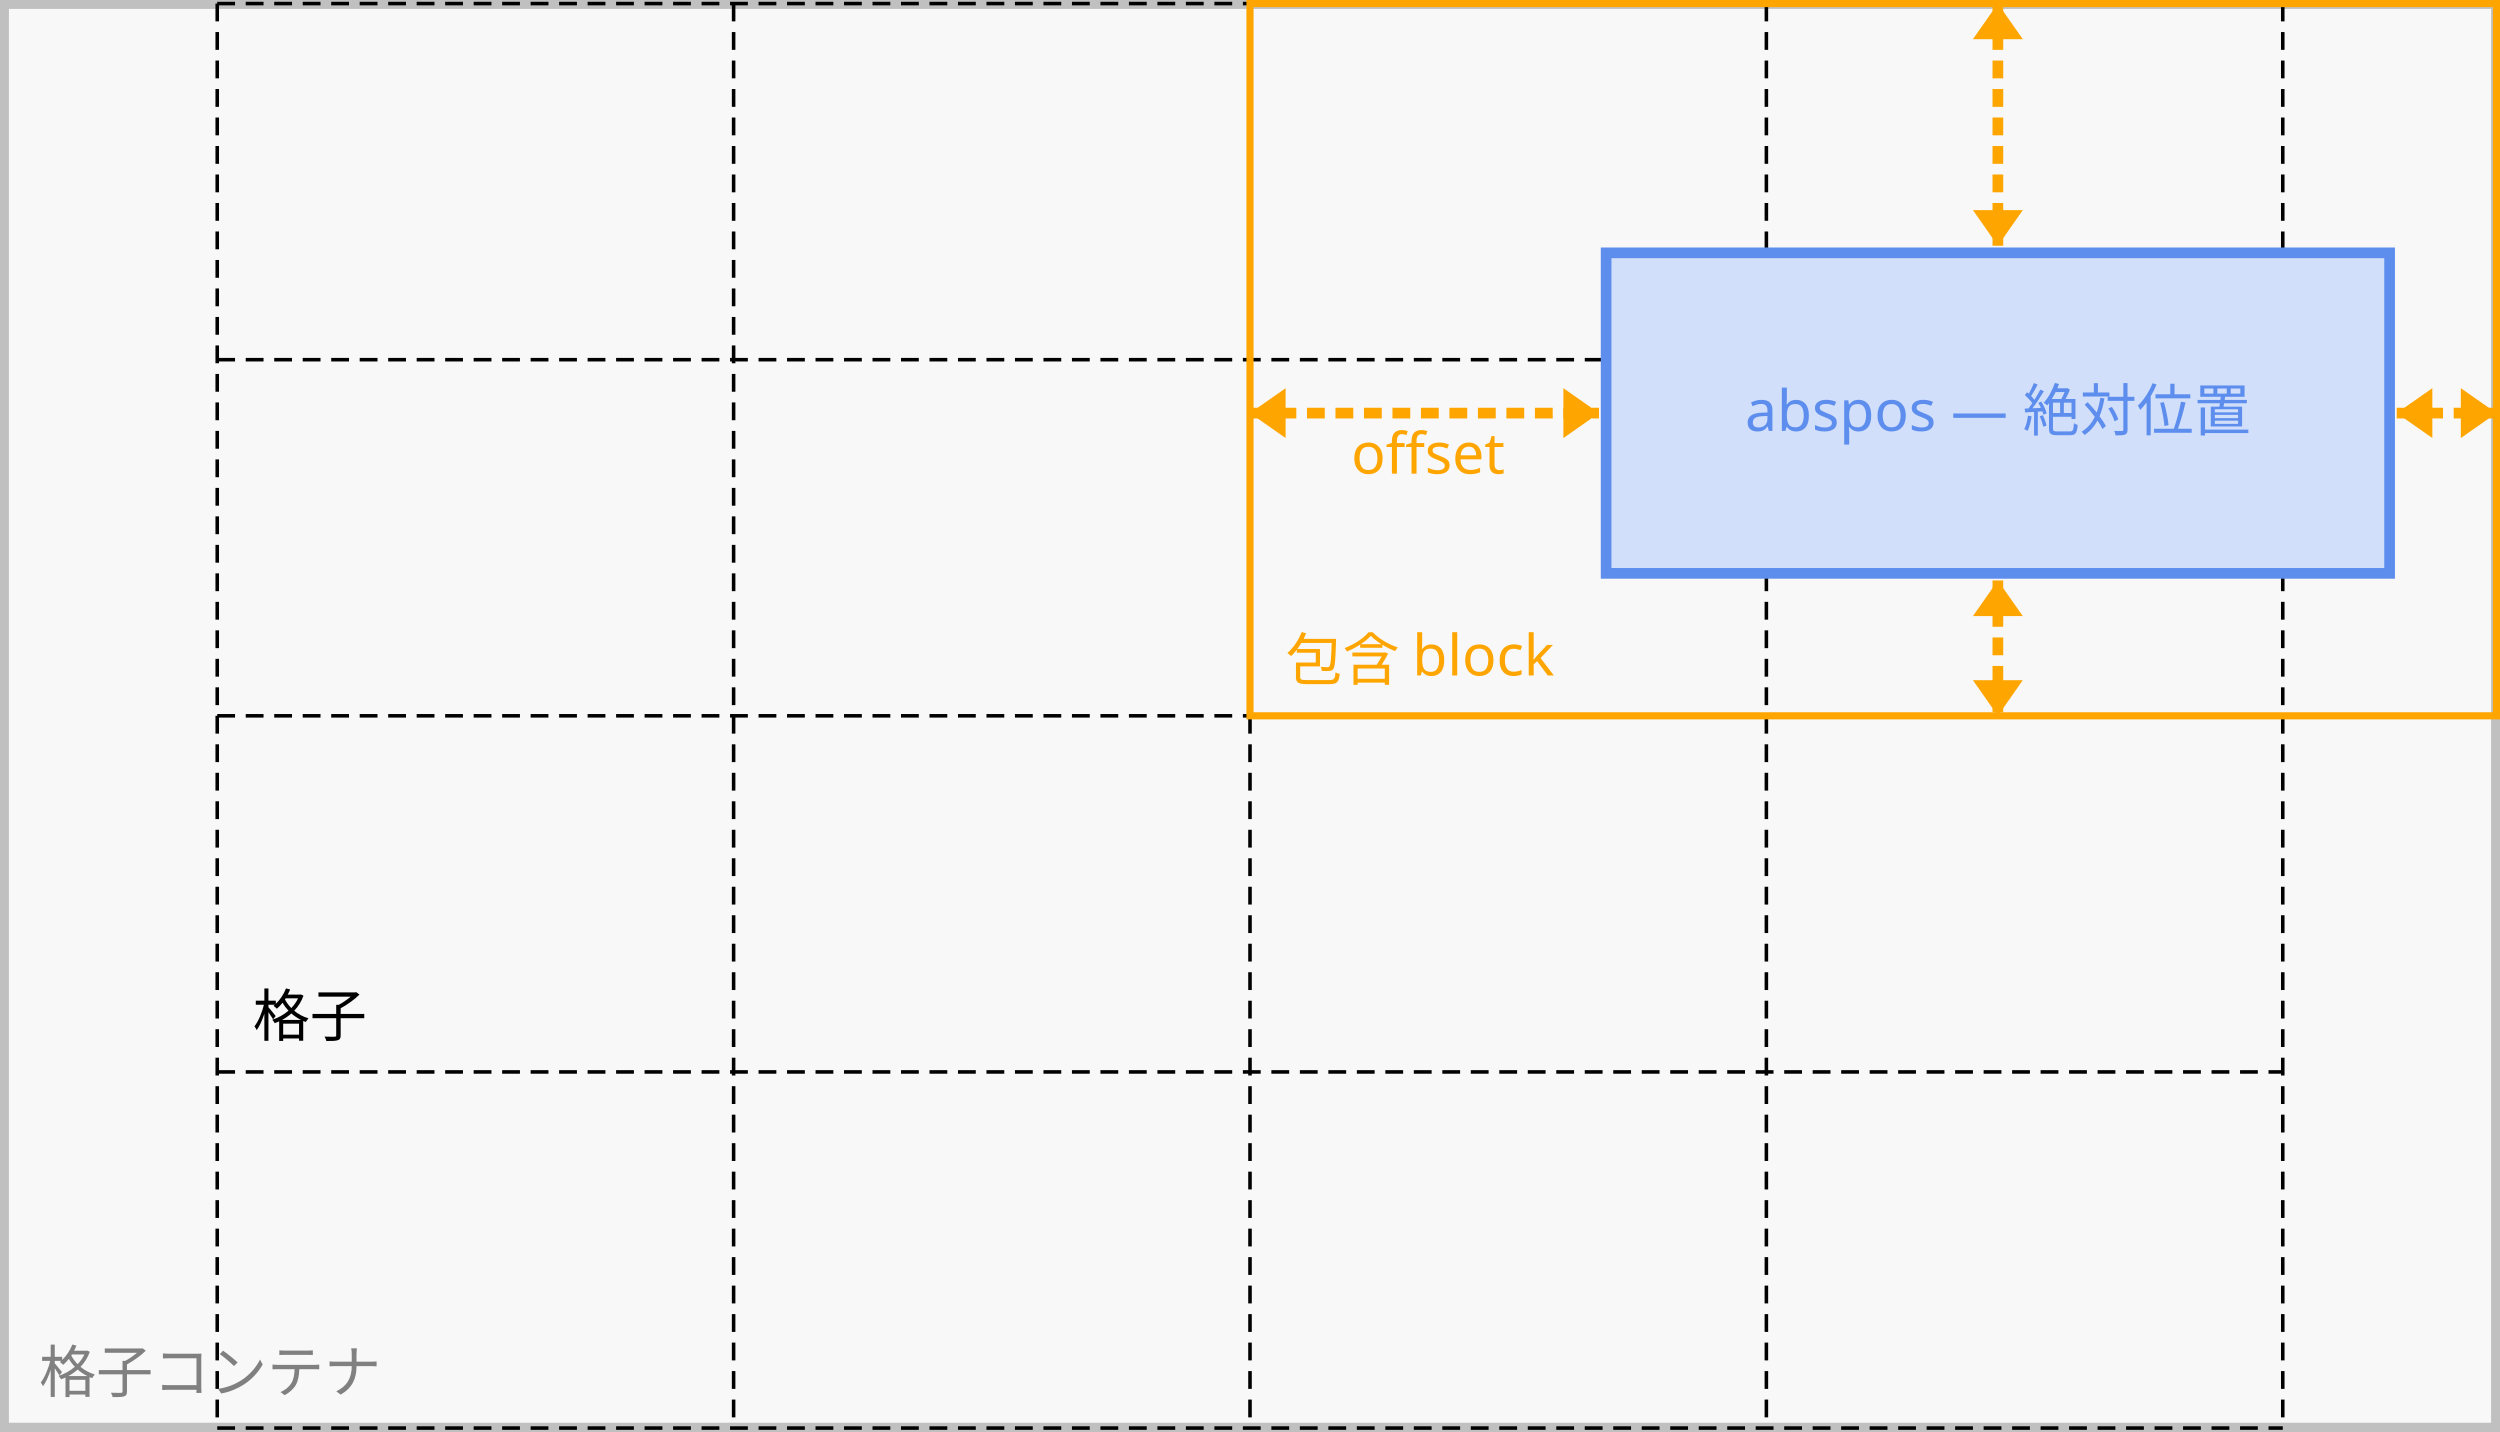
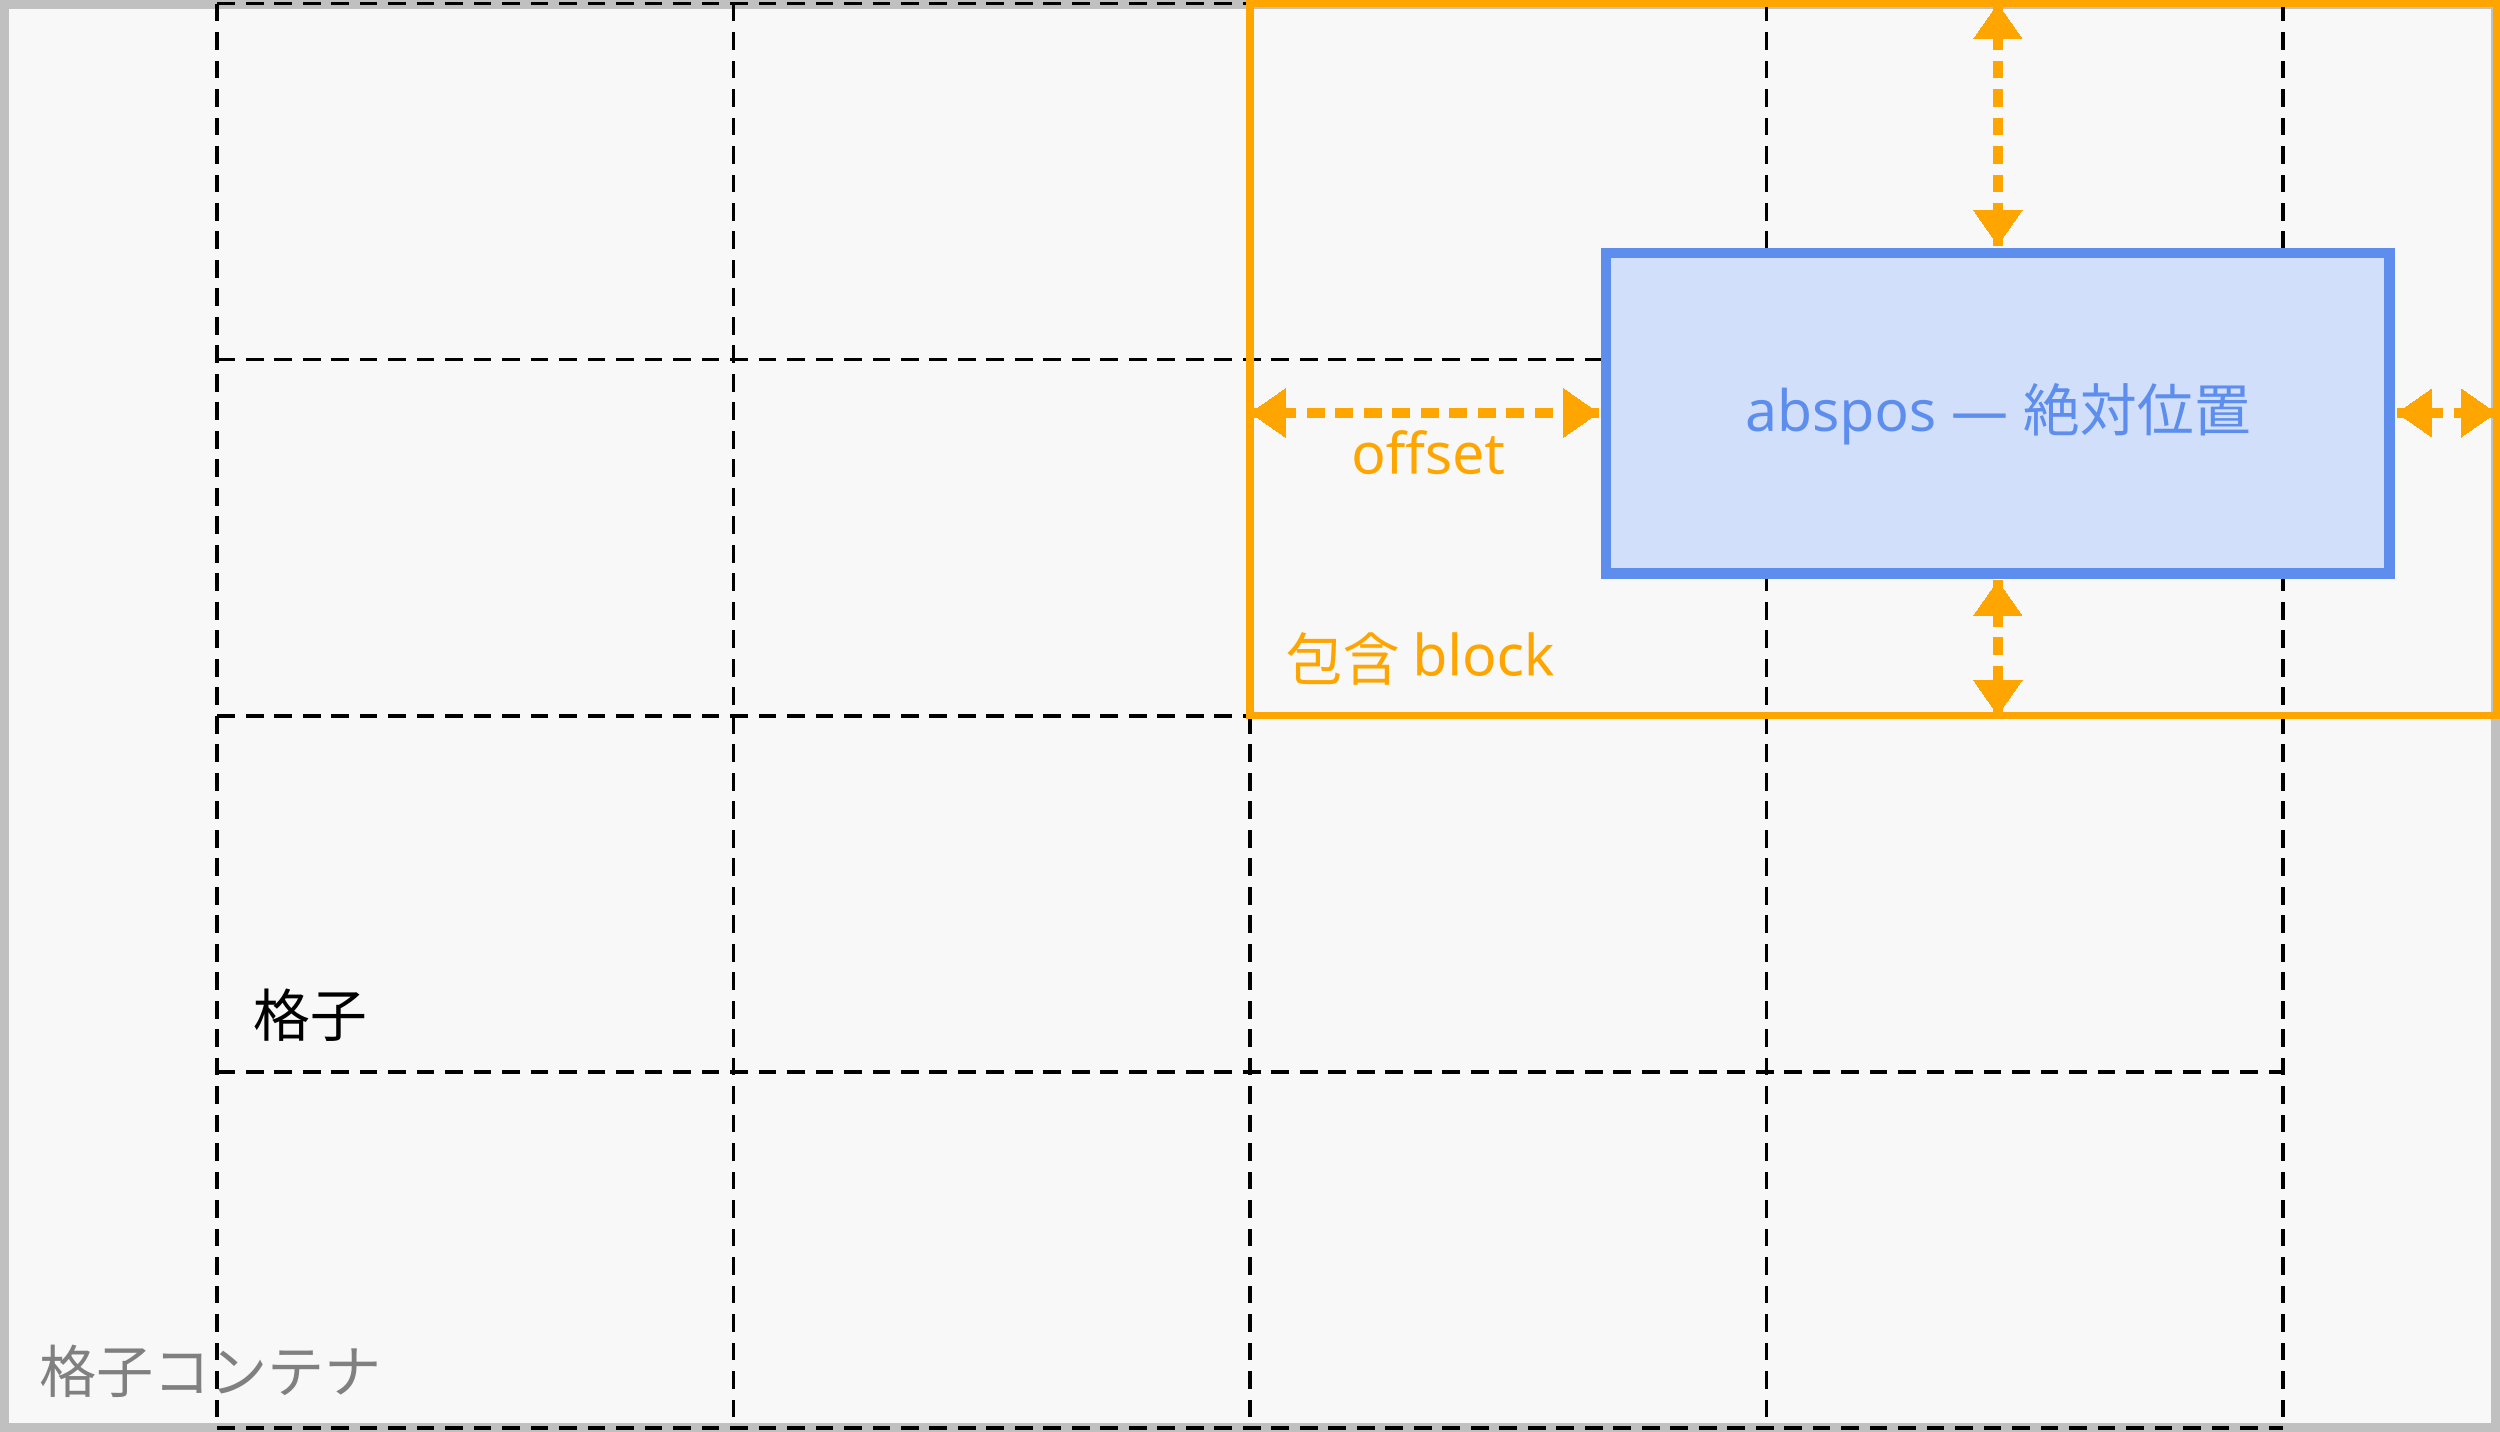
- <svg xmlns="http://www.w3.org/2000/svg" xmlns:xlink="http://www.w3.org/1999/xlink" viewBox="-1 -1 702 402" width="702" height="402" font-family="sans-serif" font-size="16">
+ <svg xmlns="http://www.w3.org/2000/svg" xmlns:xlink="http://www.w3.org/1999/xlink" viewBox="-1 -1 702 402" width="702" height="402" font-family="sans-serif" font-size="16" shape-rendering="crispEdges">
  <defs>
    <path id="head1" fill="orange" stroke="none" d="M0,0 l7,10 h-14 z" />
  </defs>
  <rect width="700" height="400" fill="#f8f8f8" stroke="silver" stroke-width="3" />
  <path transform="translate(60, 0)" stroke="black" stroke-width="1" stroke-dasharray="5 3" d=" M  0,0 v400 M145,0 v400 M290,0 v400 M435,0 v400 M580,0 v400 M0,  0 h580 M0,100 h580 M0,200 h580 M0,300 h580 M0,400 h580 " />
  <g transform="translate(350, 0)">
    <rect width="350" height="200" fill="transparent" stroke="orange" stroke-width="2" />
    <rect x="100" y="70" height="90" width="220" fill="hsl(220, 80%, 90%)" stroke="hsl(220, 80%, 65%)" stroke-width="3" />
    <path stroke="orange" stroke-width="3" stroke-dasharray="5 3" d=" M210,0 v68 M210,162 v38 M0,115 h98 M322,115 h28 " />
    <use xlink:href="#head1" transform="translate(210,0)" />
    <use xlink:href="#head1" transform="translate(210,68)rotate(180)" />
    <use xlink:href="#head1" transform="translate(210,162)" />
    <use xlink:href="#head1" transform="translate(210,200)rotate(180)" />
    <use xlink:href="#head1" transform="translate(0,115)rotate(-90)" />
    <use xlink:href="#head1" transform="translate(98,115)rotate(90)" />
    <use xlink:href="#head1" transform="translate(322,115)rotate(-90)" />
    <use xlink:href="#head1" transform="translate(350,115)rotate(90)" />
    <text x="10" y="190" fill="orange">包含 block</text>
    <text x="210" y="120" text-anchor="middle" fill="hsl(220, 80%, 65%)">abspos — 絶対位置</text>
    <text x="50" y="132" text-anchor="middle" fill="orange">offset</text>
  </g>
  <text x="10" y="390" fill="gray">格子コンテナ</text>
  <text x="70" y="290">格子</text>
</svg>
